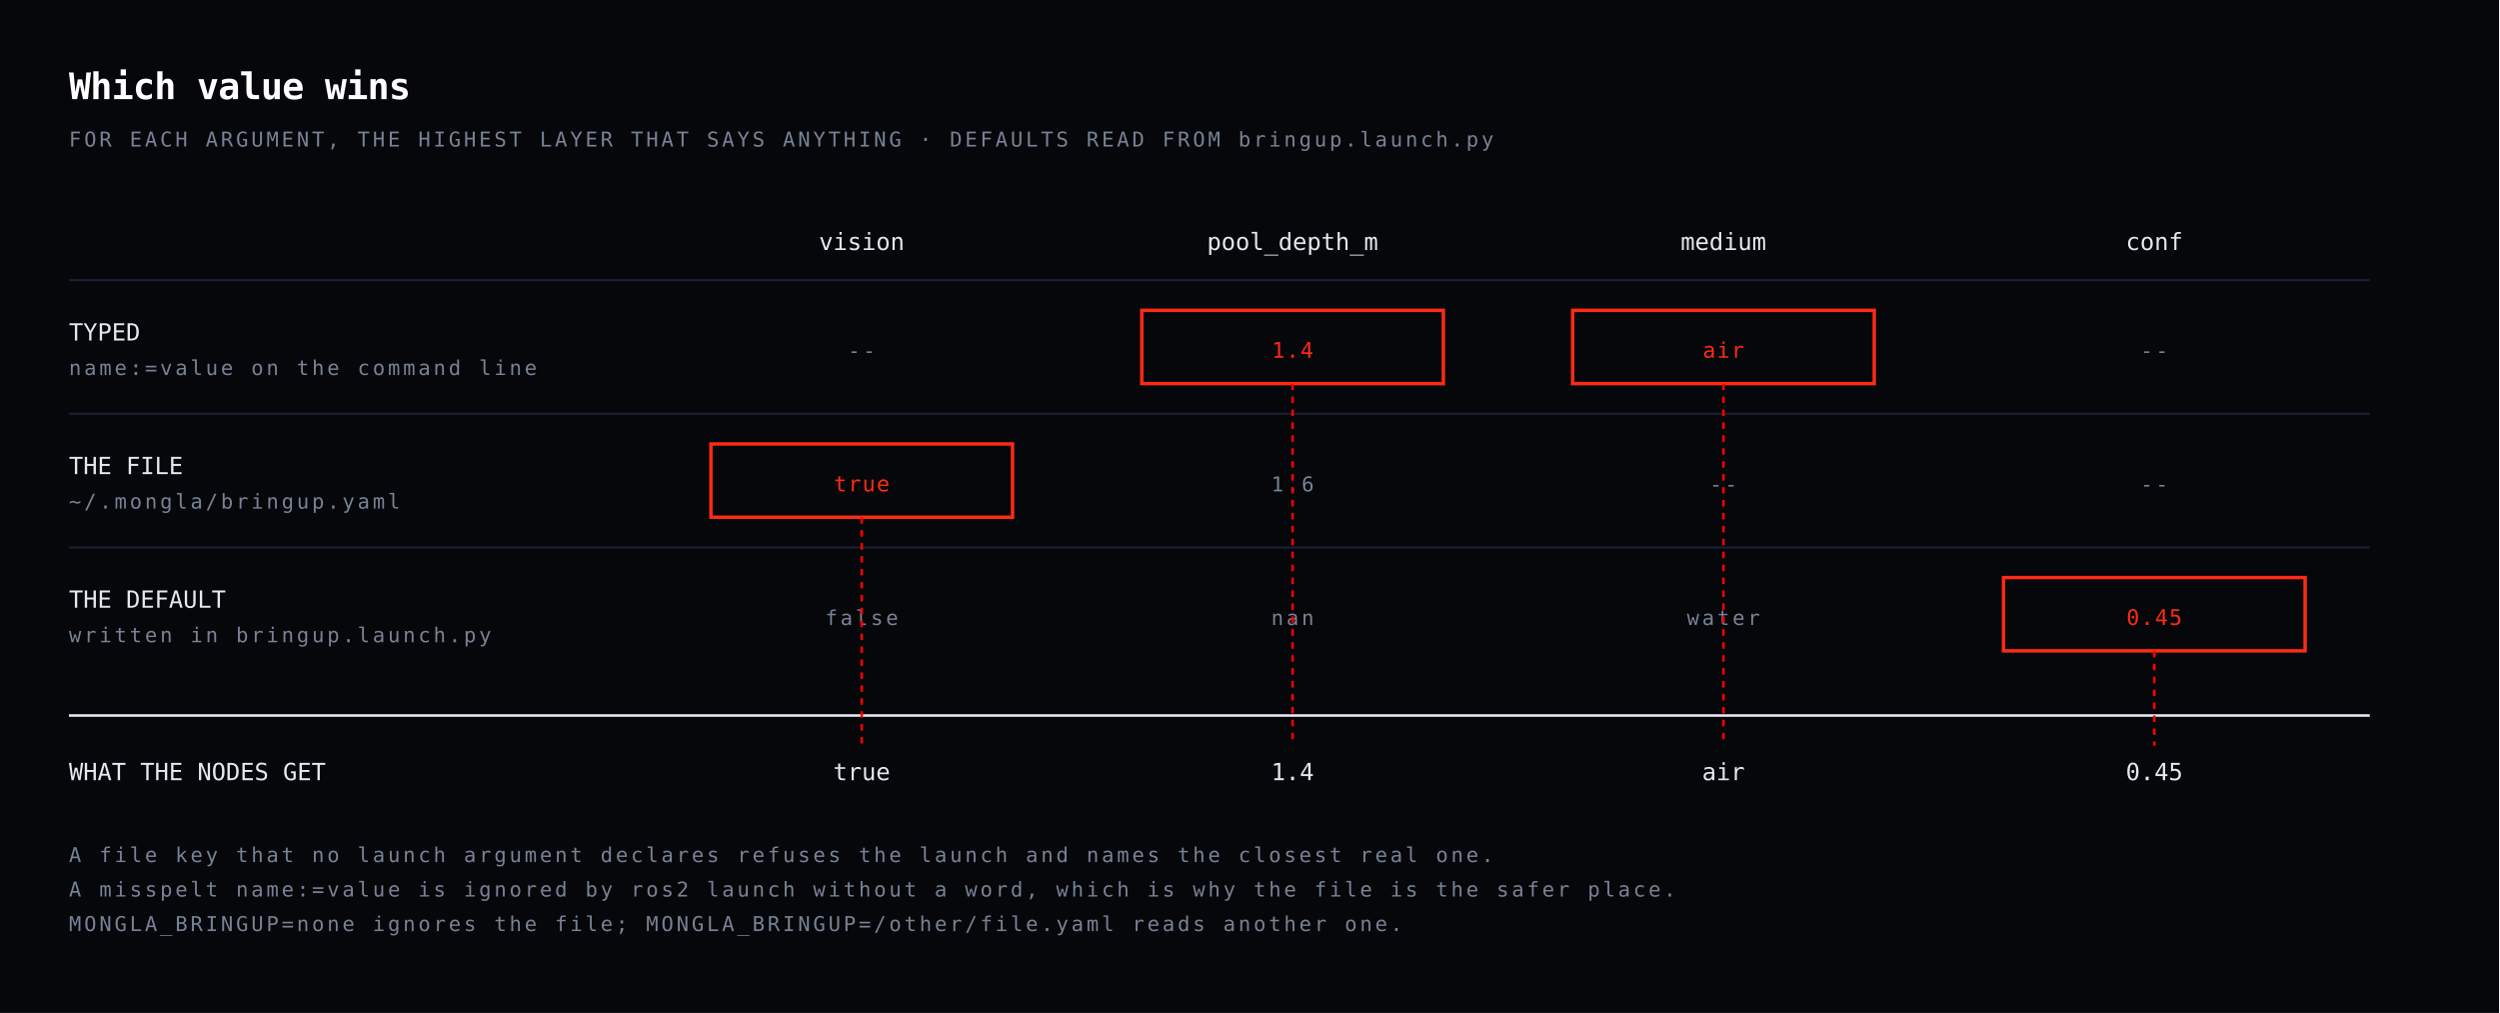
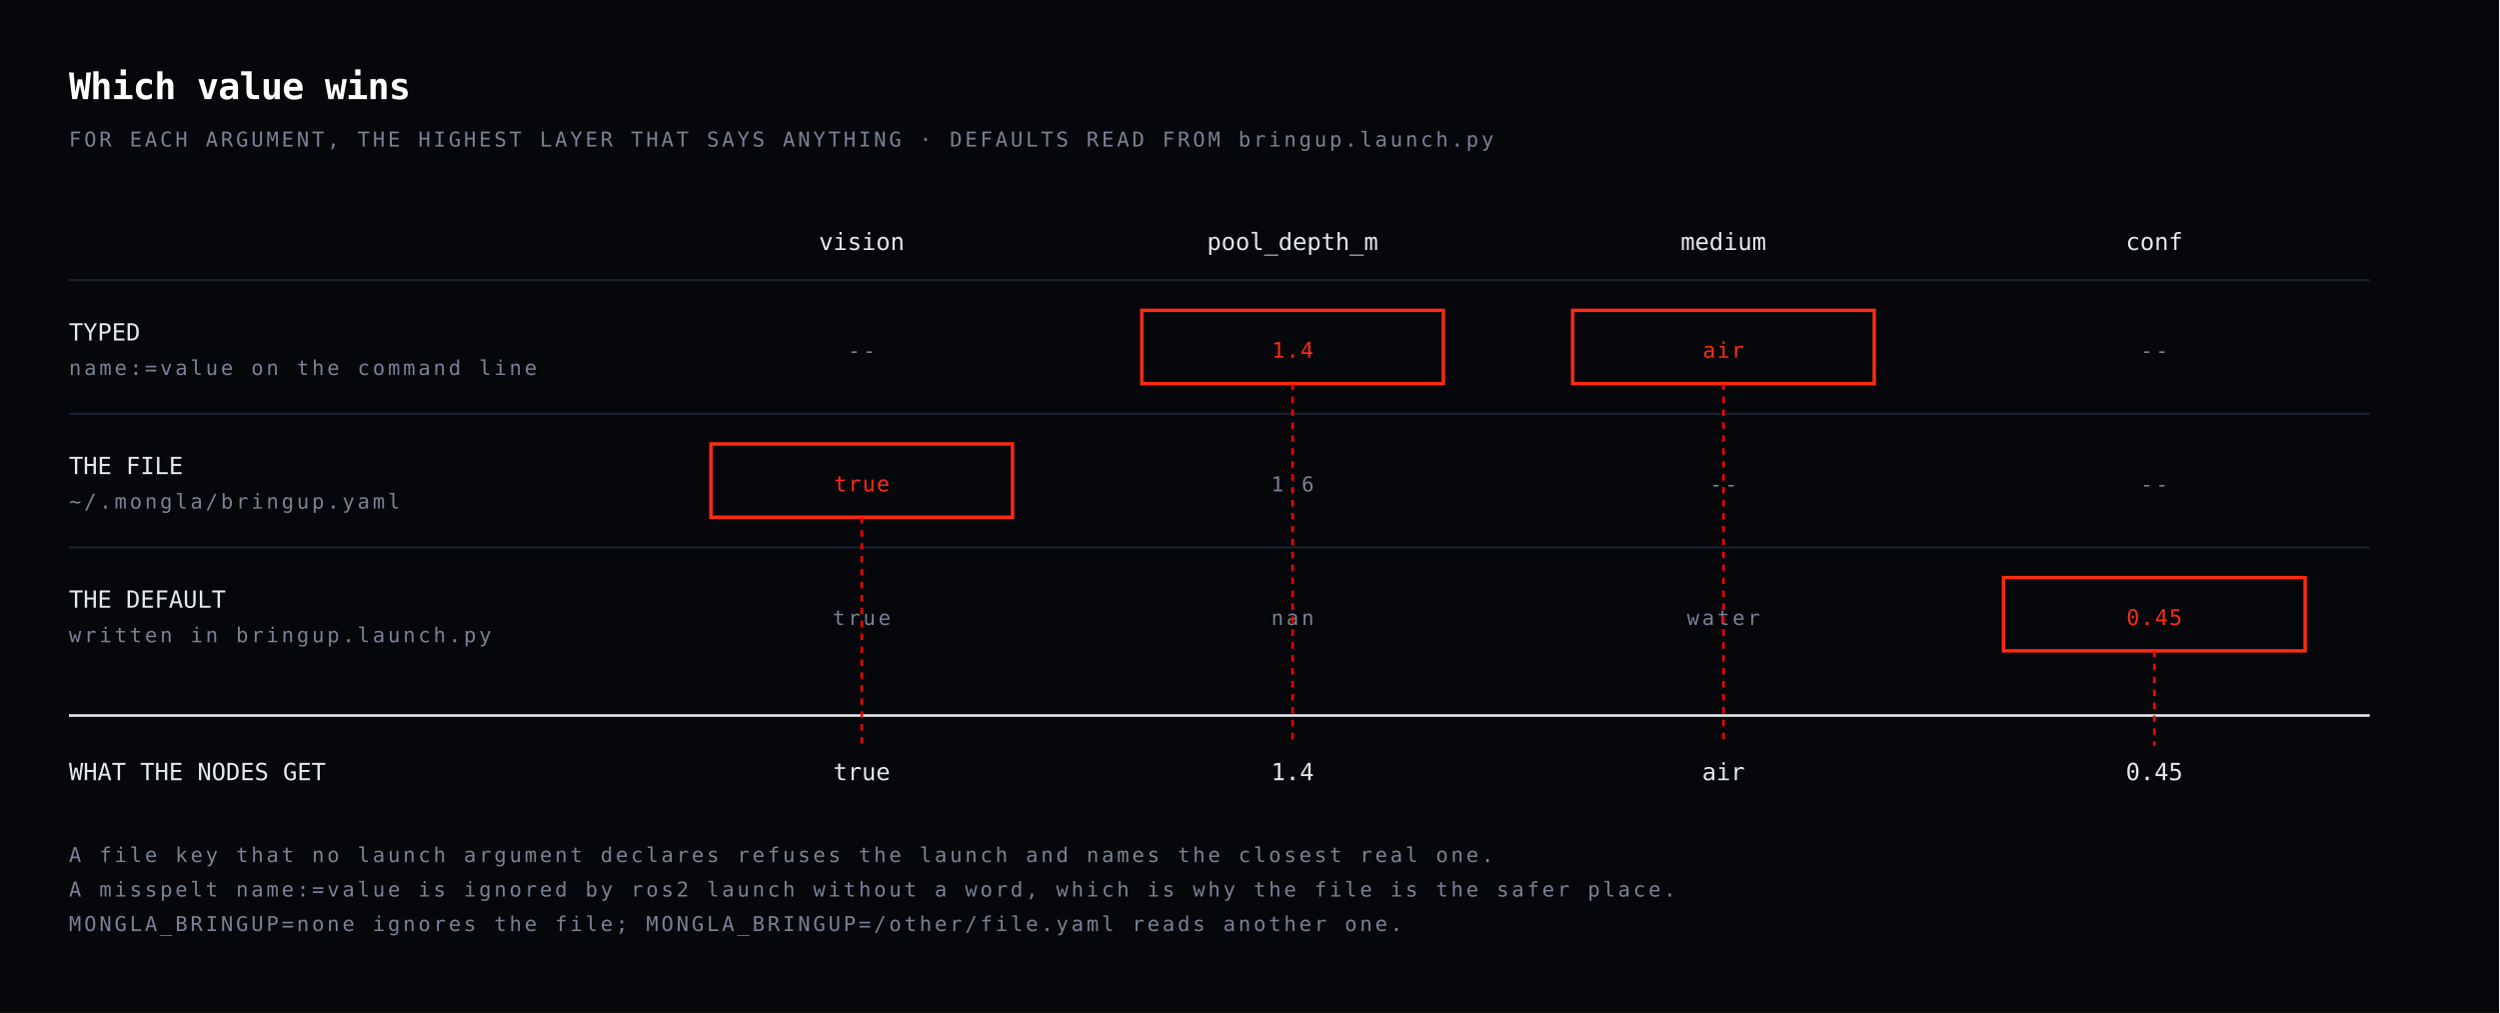
<svg xmlns="http://www.w3.org/2000/svg" viewBox="0 0 1160 470" width="1160" height="470" role="img" aria-label="Which value a launch argument takes: the highest layer that sets it">
  <style>text{font-family:Zed Mono,ui-monospace,monospace}.l{font-size:9.5px;fill:#788294;letter-spacing:.14em}.v{font-size:11px;fill:#e4e8ef}.r{font-size:10px;fill:#ff2a14;letter-spacing:.06em}.b{font-size:10px;fill:#5a8dff;letter-spacing:.06em}.h{font-size:17px;fill:#fff;font-weight:700;letter-spacing:-.02em}.big{font-size:30px;fill:#fff;font-weight:700;letter-spacing:-.04em}</style>
  <rect width="1160" height="470" fill="#05070a" />
  <text x="32.0" y="46.0" class="h" text-anchor="start">Which value wins</text>
  <text x="32.0" y="68.0" class="l" text-anchor="start">FOR EACH ARGUMENT, THE HIGHEST LAYER THAT SAYS ANYTHING · DEFAULTS READ FROM bringup.launch.py</text>
  <text x="400.0" y="116.0" class="v" text-anchor="middle">vision</text>
  <text x="600.0" y="116.0" class="v" text-anchor="middle">pool_depth_m</text>
  <text x="800.0" y="116.0" class="v" text-anchor="middle">medium</text>
  <text x="1000.0" y="116.0" class="v" text-anchor="middle">conf</text>
  <line x1="32" y1="130" x2="1100" y2="130" stroke="#1a2030" stroke-width="1" />
  <text x="32.0" y="158.0" class="v" text-anchor="start">TYPED</text>
  <text x="32.0" y="174.0" class="l" text-anchor="start">name:=value on the command line</text>
  <text x="400.0" y="166.0" class="l" text-anchor="middle">--</text>
  <rect x="530.0" y="144" width="140" height="34" fill="none" stroke="#ff2a14" stroke-width="1.6" />
  <text x="600.0" y="166.0" class="r" text-anchor="middle">1.4</text>
  <rect x="730.0" y="144" width="140" height="34" fill="none" stroke="#ff2a14" stroke-width="1.6" />
  <text x="800.0" y="166.0" class="r" text-anchor="middle">air</text>
  <text x="1000.0" y="166.0" class="l" text-anchor="middle">--</text>
  <line x1="32" y1="192" x2="1100" y2="192" stroke="#1a2030" stroke-width="1" />
  <text x="32.0" y="220.0" class="v" text-anchor="start">THE FILE</text>
  <text x="32.0" y="236.0" class="l" text-anchor="start">~/.mongla/bringup.yaml</text>
  <rect x="330.0" y="206" width="140" height="34" fill="none" stroke="#ff2a14" stroke-width="1.6" />
  <text x="400.0" y="228.0" class="r" text-anchor="middle">true</text>
  <text x="600.0" y="228.0" class="l" text-anchor="middle">1.6</text>
  <text x="800.0" y="228.0" class="l" text-anchor="middle">--</text>
  <text x="1000.0" y="228.0" class="l" text-anchor="middle">--</text>
  <line x1="32" y1="254" x2="1100" y2="254" stroke="#1a2030" stroke-width="1" />
  <text x="32.0" y="282.0" class="v" text-anchor="start">THE DEFAULT</text>
  <text x="32.0" y="298.0" class="l" text-anchor="start">written in bringup.launch.py</text>
-   <text x="400.0" y="290.0" class="l" text-anchor="middle">false</text>
+   <text x="400.0" y="290.0" class="l" text-anchor="middle">true</text>
  <text x="600.0" y="290.0" class="l" text-anchor="middle">nan</text>
  <text x="800.0" y="290.0" class="l" text-anchor="middle">water</text>
  <rect x="930.0" y="268" width="140" height="34" fill="none" stroke="#ff2a14" stroke-width="1.6" />
  <text x="1000.0" y="290.0" class="r" text-anchor="middle">0.45</text>
  <line x1="32" y1="332" x2="1100" y2="332" stroke="#e4e8ef" stroke-width="1.2" />
  <text x="32.0" y="362.0" class="v" text-anchor="start">WHAT THE NODES GET</text>
  <line x1="400.0" y1="240" x2="400.0" y2="346" stroke="#ff0000" stroke-width="1.2" stroke-dasharray="3 3" />
  <text x="400.0" y="362.0" class="v" text-anchor="middle">true</text>
  <line x1="600.0" y1="178" x2="600.0" y2="346" stroke="#ff0000" stroke-width="1.2" stroke-dasharray="3 3" />
  <text x="600.0" y="362.0" class="v" text-anchor="middle">1.4</text>
  <line x1="800.0" y1="178" x2="800.0" y2="346" stroke="#ff0000" stroke-width="1.2" stroke-dasharray="3 3" />
  <text x="800.0" y="362.0" class="v" text-anchor="middle">air</text>
  <line x1="1000.0" y1="302" x2="1000.0" y2="346" stroke="#ff0000" stroke-width="1.2" stroke-dasharray="3 3" />
  <text x="1000.0" y="362.0" class="v" text-anchor="middle">0.45</text>
  <text x="32.0" y="400.0" class="l" text-anchor="start">A file key that no launch argument declares refuses the launch and names the closest real one.</text>
  <text x="32.0" y="416.0" class="l" text-anchor="start">A misspelt name:=value is ignored by ros2 launch without a word, which is why the file is the safer place.</text>
  <text x="32.0" y="432.0" class="l" text-anchor="start">MONGLA_BRINGUP=none ignores the file; MONGLA_BRINGUP=/other/file.yaml reads another one.</text>
</svg>
